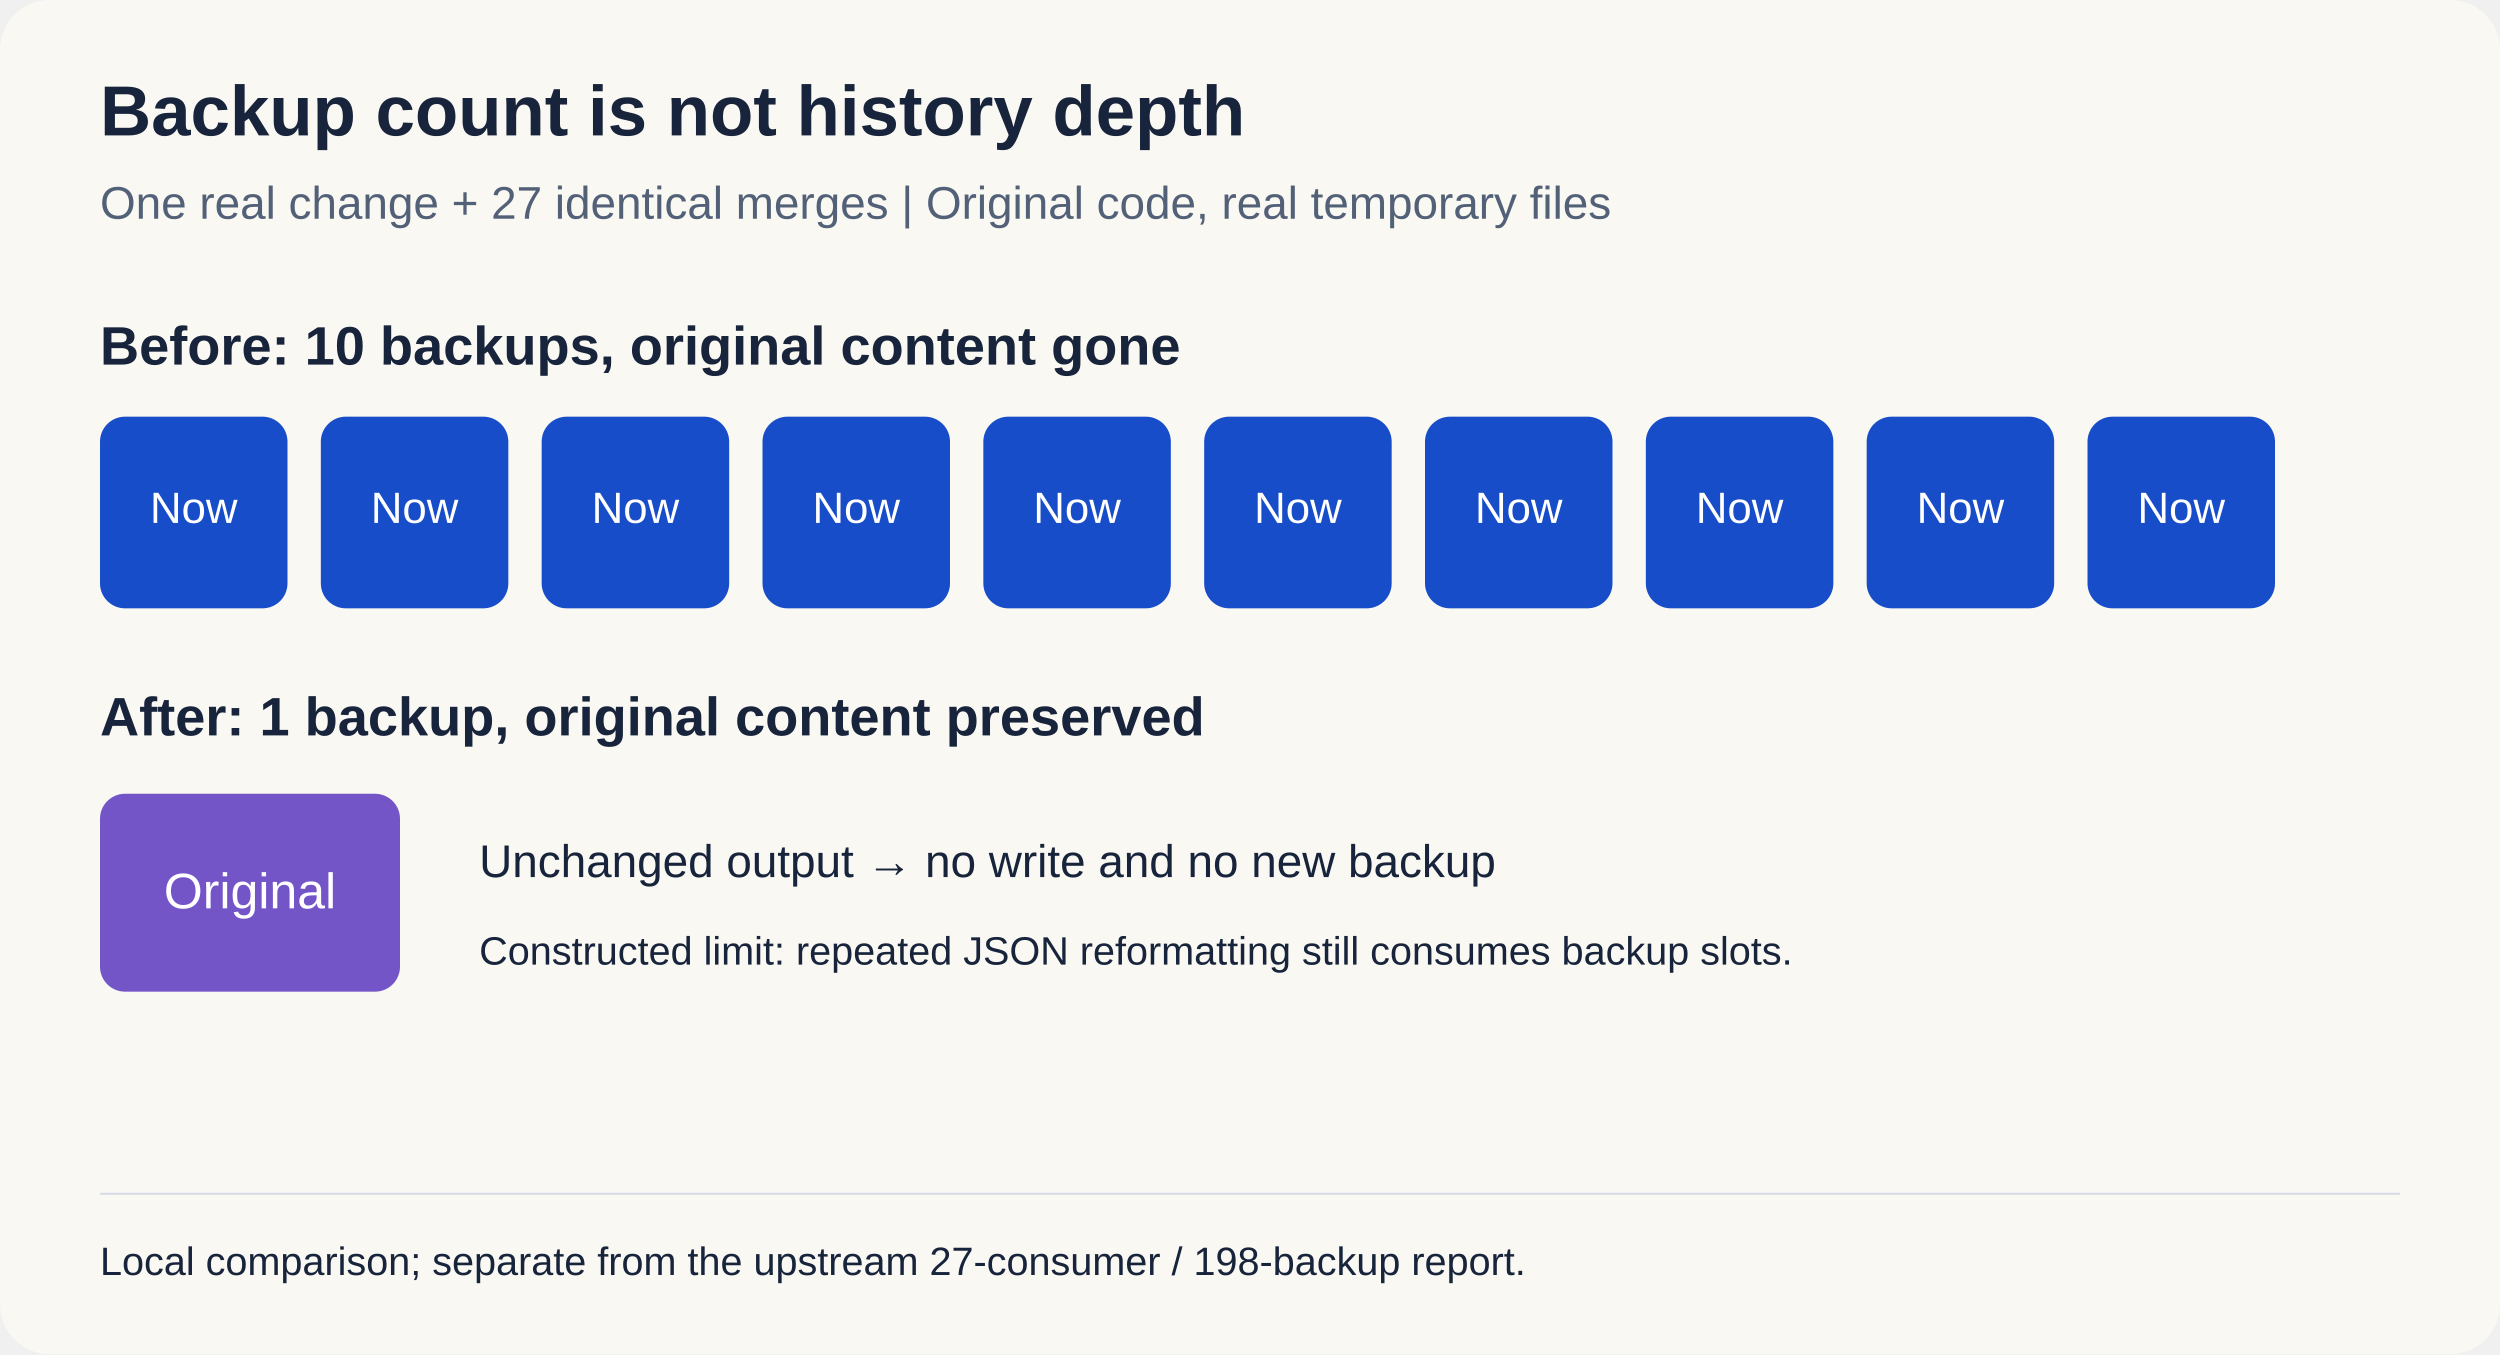
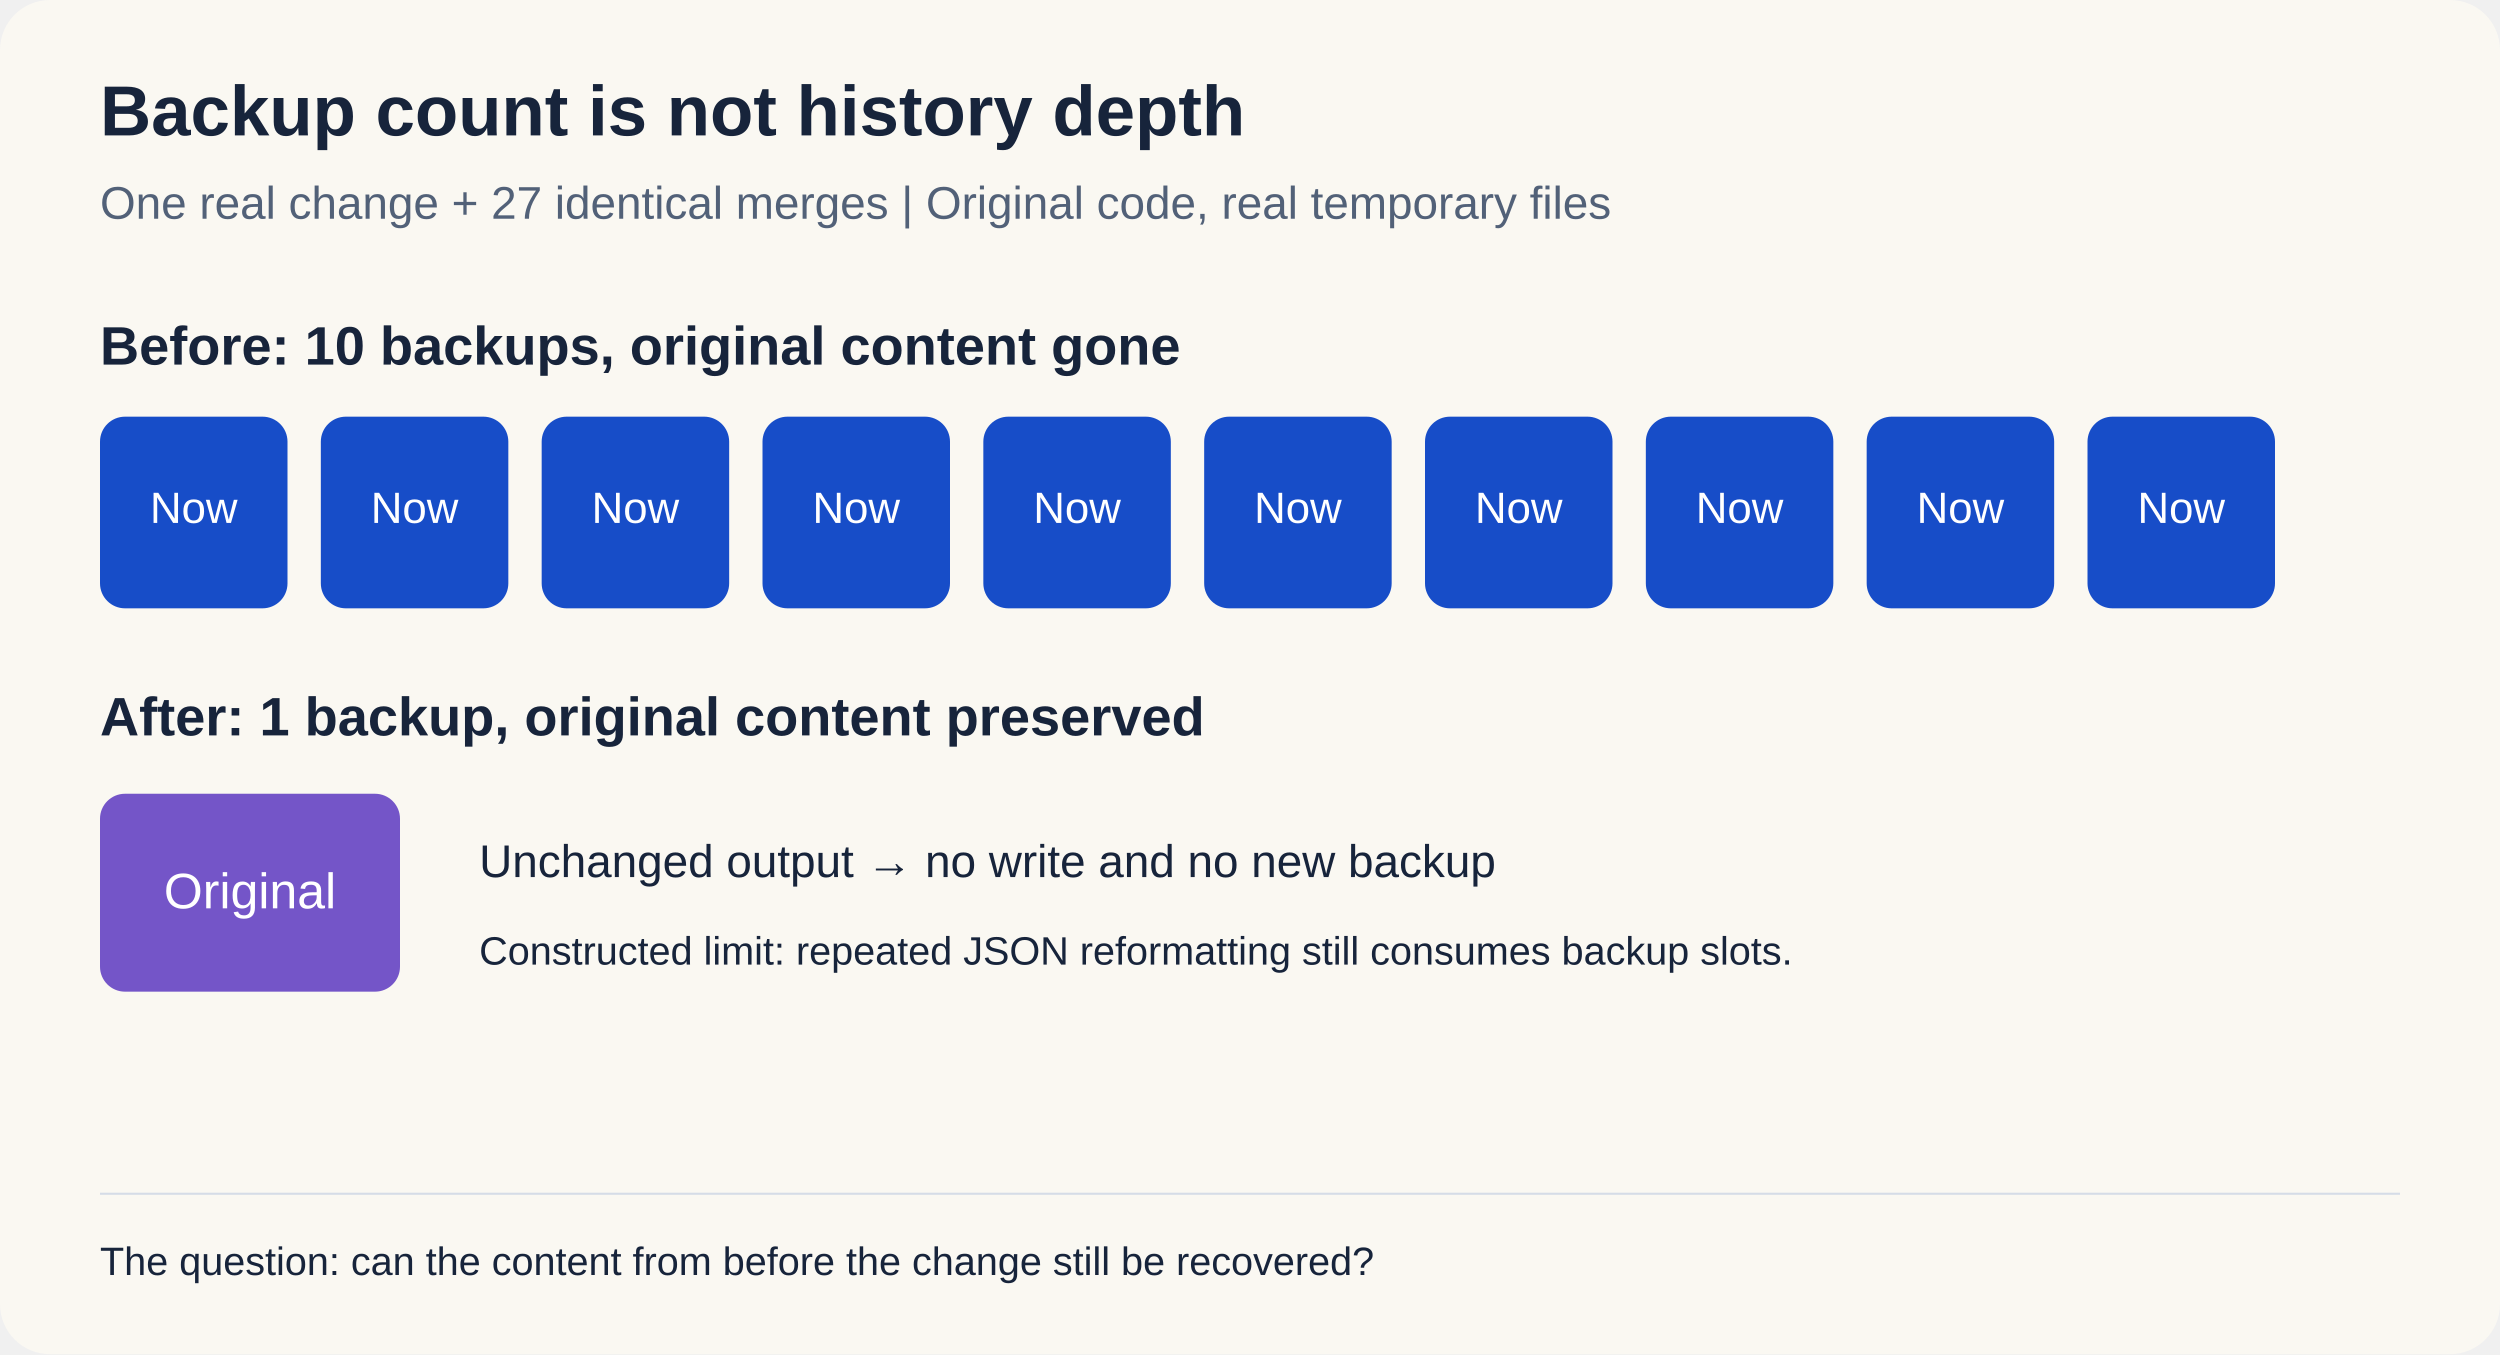
<svg xmlns="http://www.w3.org/2000/svg" width="1200" height="650" viewBox="0 0 1200 650" role="img">
  <rect width="1200" height="650" rx="24" fill="#faf8f2" />
  <style>text{font-family:Arial,'Microsoft YaHei',sans-serif;fill:#17243b}.title{font-size:34px;font-weight:700}.sub{font-size:22px;fill:#526178}.label{font-size:26px;font-weight:600}.body{font-size:22px}.small{font-size:19px}.blue{fill:#174dc8}.violet{fill:#7455c8}.amber{fill:#a96710}</style>
  <text x="48" y="65" class="title">Backup count is not history depth</text>
  <text x="48" y="105" class="sub">One real change + 27 identical merges | Original code, real temporary files</text>
  <text x="48" y="175" class="label">Before: 10 backups, original content gone</text>
  <rect x="48" y="200" width="90" height="92" rx="12" fill="#174dc8" />
  <text x="93" y="251" text-anchor="middle" style="fill:white;font-size:21px">Now</text>
  <rect x="154" y="200" width="90" height="92" rx="12" fill="#174dc8" />
  <text x="199" y="251" text-anchor="middle" style="fill:white;font-size:21px">Now</text>
  <rect x="260" y="200" width="90" height="92" rx="12" fill="#174dc8" />
  <text x="305" y="251" text-anchor="middle" style="fill:white;font-size:21px">Now</text>
  <rect x="366" y="200" width="90" height="92" rx="12" fill="#174dc8" />
  <text x="411" y="251" text-anchor="middle" style="fill:white;font-size:21px">Now</text>
  <rect x="472" y="200" width="90" height="92" rx="12" fill="#174dc8" />
  <text x="517" y="251" text-anchor="middle" style="fill:white;font-size:21px">Now</text>
  <rect x="578" y="200" width="90" height="92" rx="12" fill="#174dc8" />
  <text x="623" y="251" text-anchor="middle" style="fill:white;font-size:21px">Now</text>
  <rect x="684" y="200" width="90" height="92" rx="12" fill="#174dc8" />
  <text x="729" y="251" text-anchor="middle" style="fill:white;font-size:21px">Now</text>
  <rect x="790" y="200" width="90" height="92" rx="12" fill="#174dc8" />
  <text x="835" y="251" text-anchor="middle" style="fill:white;font-size:21px">Now</text>
  <rect x="896" y="200" width="90" height="92" rx="12" fill="#174dc8" />
  <text x="941" y="251" text-anchor="middle" style="fill:white;font-size:21px">Now</text>
  <rect x="1002" y="200" width="90" height="92" rx="12" fill="#174dc8" />
  <text x="1047" y="251" text-anchor="middle" style="fill:white;font-size:21px">Now</text>
  <text x="48" y="353" class="label">After: 1 backup, original content preserved</text>
  <rect x="48" y="381" width="144" height="95" rx="12" fill="#7455c8" />
  <text x="120" y="436" text-anchor="middle" style="fill:white;font-size:24px">Original</text>
  <text x="230" y="421" class="body">Unchanged output → no write and no new backup</text>
  <text x="230" y="463" class="small">Constructed limit: repeated JSON reformatting still consumes backup slots.</text>
  <line x1="48" y1="573" x2="1152" y2="573" stroke="#d5dce7" />
-   <text x="48" y="612" class="small">Local comparison; separate from the upstream 27-consumer / 198-backup report.</text>
+   <text x="48" y="612" class="small">The question: can the content from before the change still be recovered?</text>
</svg>
